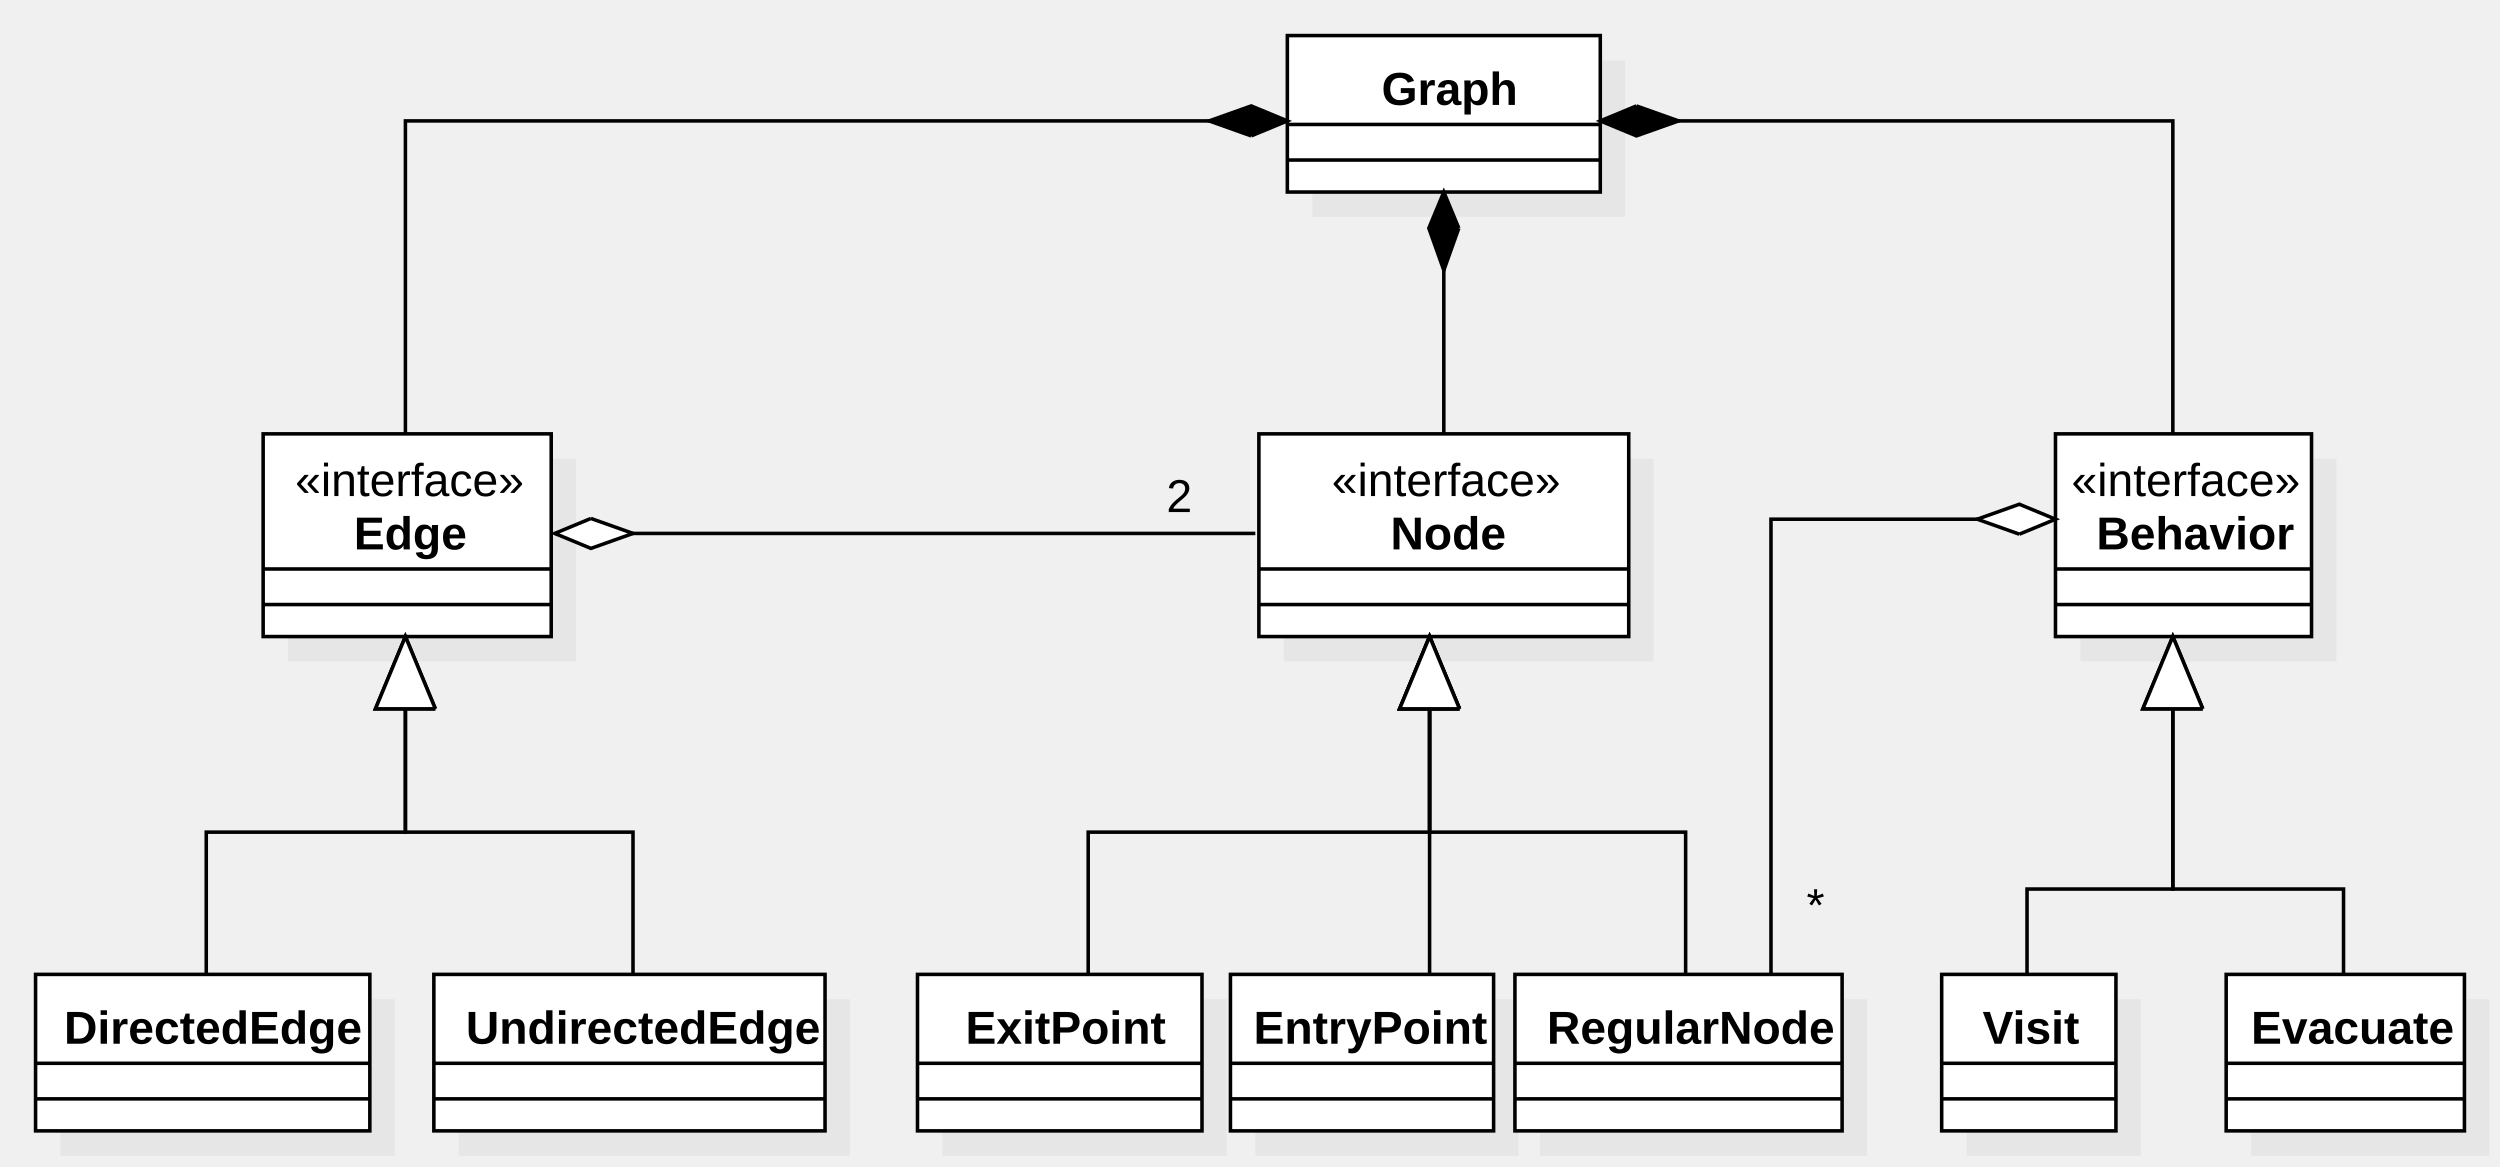
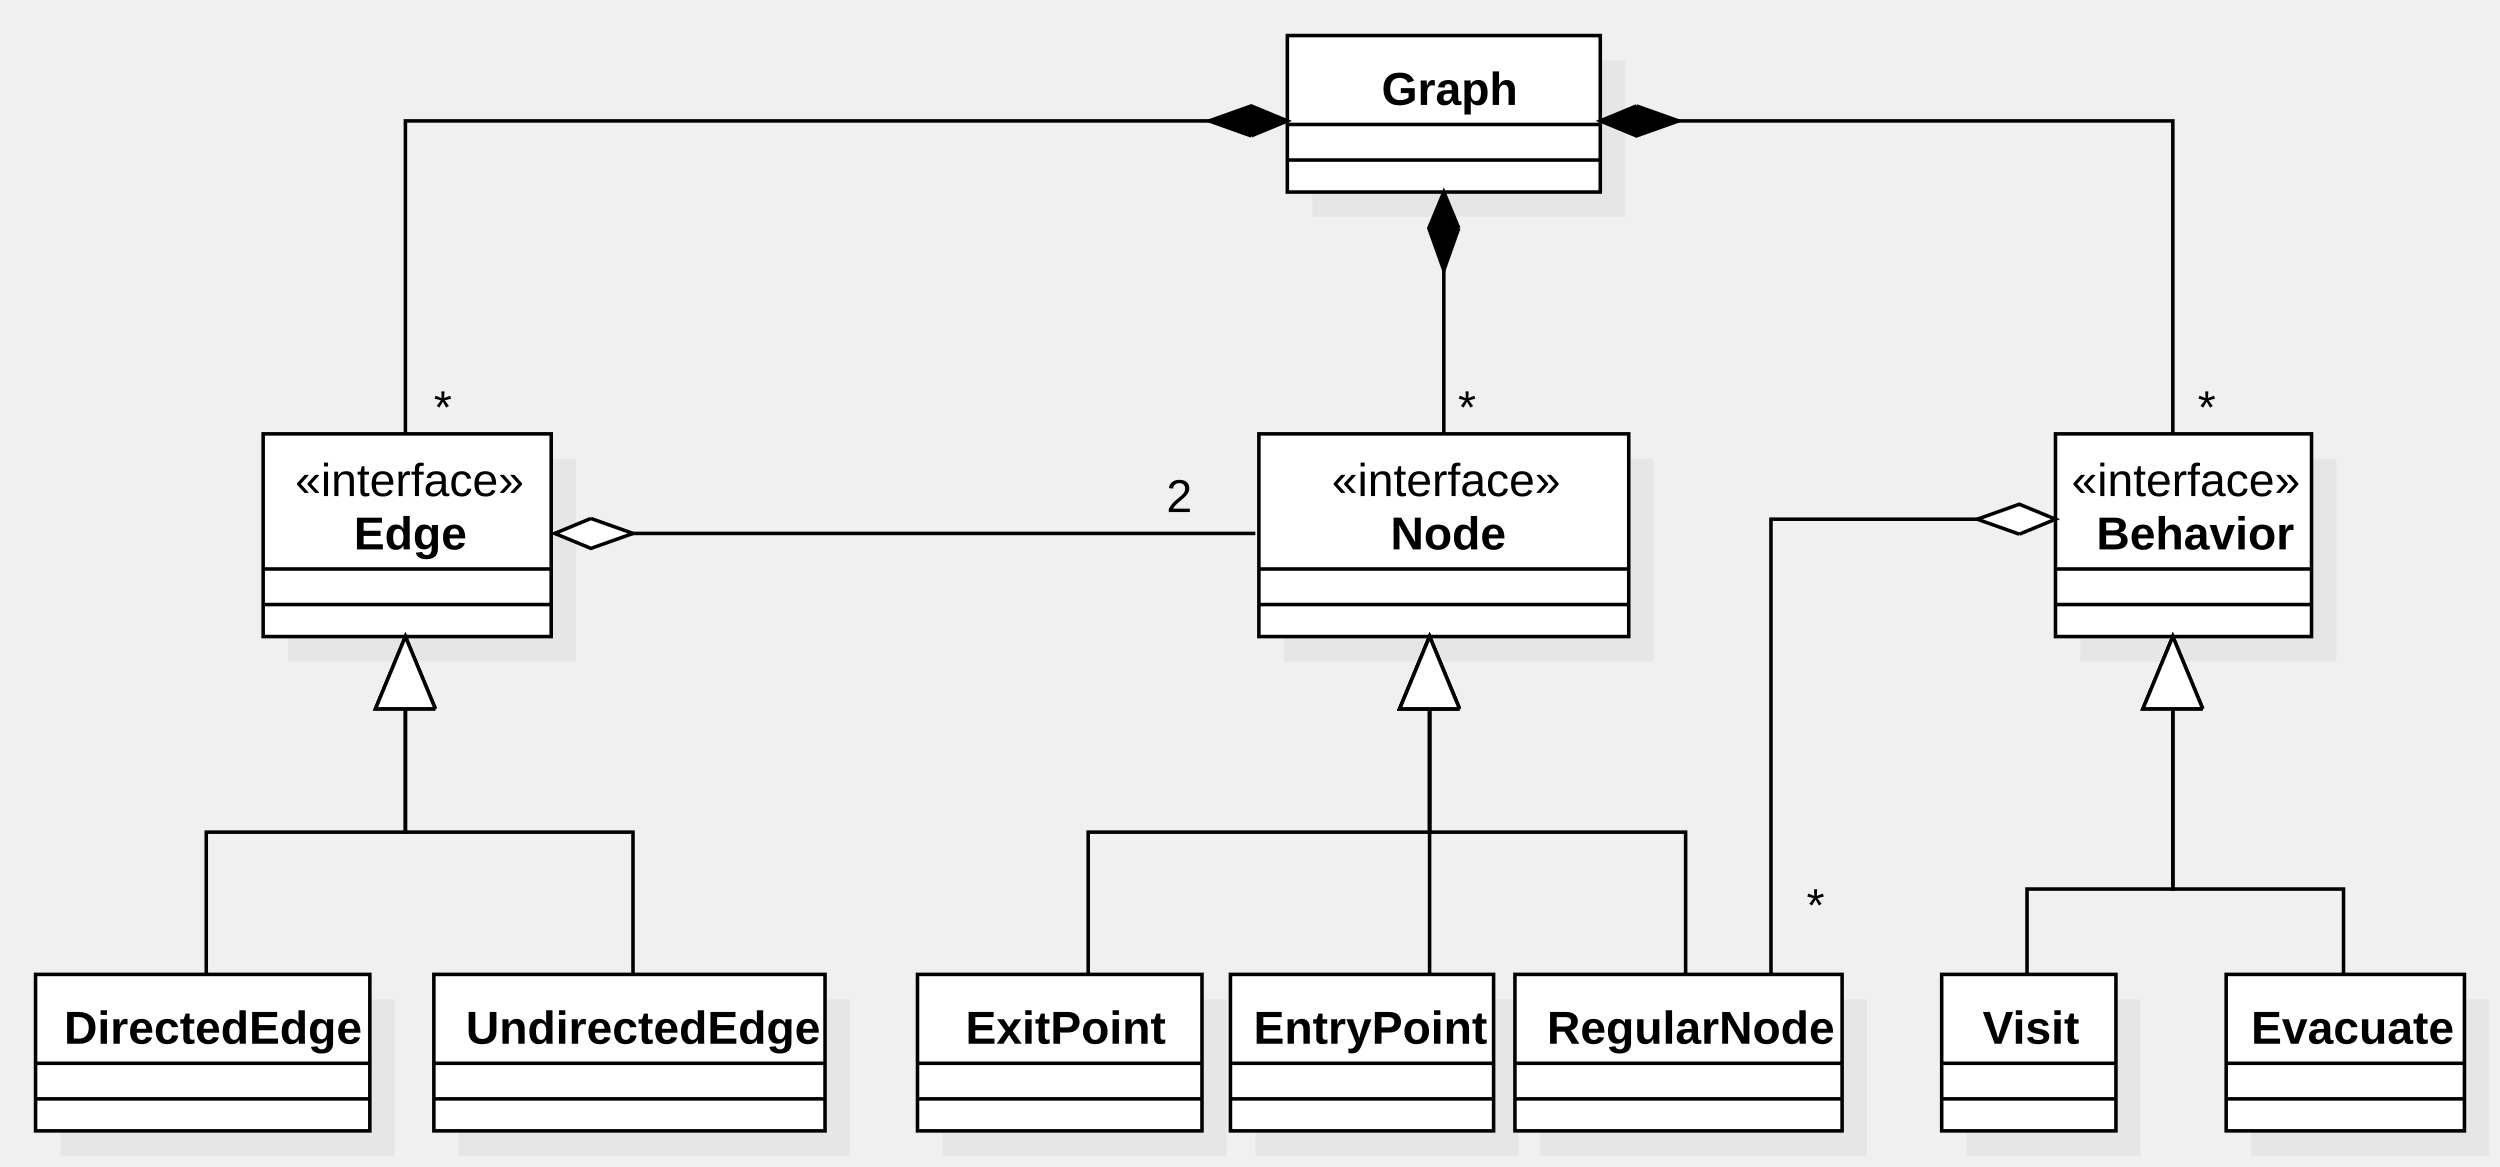
<svg xmlns="http://www.w3.org/2000/svg" version="1.1" width="703" height="328">
  <defs />
  <g>
    <g transform="translate(-54,-22) scale(1,1)">
      <rect fill="#C0C0C0" stroke="none" x="423" y="39" width="88" height="44" opacity="0.2" />
    </g>
    <g transform="translate(-54,-22) scale(1,1)">
      <rect fill="#ffffff" stroke="none" x="416" y="32" width="88" height="44" />
    </g>
    <g transform="translate(-54,-22) scale(1,1)">
      <path fill="none" stroke="#000000" d="M 416 32 L 504 32 L 504 76 L 416 76 L 416 32 Z Z" stroke-miterlimit="10" />
    </g>
    <g transform="translate(-54,-22) scale(1,1)">
      <path fill="none" stroke="#000000" d="M 416 57 L 504 57" stroke-miterlimit="10" />
    </g>
    <g transform="translate(-54,-22) scale(1,1)">
      <path fill="none" stroke="#000000" d="M 416 67 L 504 67" stroke-miterlimit="10" />
    </g>
    <g transform="translate(-54,-22) scale(1,1)">
      <g>
        <path fill="none" stroke="none" />
        <text fill="#000000" stroke="none" font-family="Arial" font-size="13px" font-style="normal" font-weight="bold" text-decoration="none" x="442.5" y="51.5">Graph</text>
      </g>
    </g>
    <g transform="translate(-54,-22) scale(1,1)">
      <rect fill="#C0C0C0" stroke="none" x="415" y="151" width="104" height="57" opacity="0.2" />
    </g>
    <g transform="translate(-54,-22) scale(1,1)">
      <rect fill="#ffffff" stroke="none" x="408" y="144" width="104" height="57" />
    </g>
    <g transform="translate(-54,-22) scale(1,1)">
      <path fill="none" stroke="#000000" d="M 408 144 L 512 144 L 512 201 L 408 201 L 408 144 Z Z" stroke-miterlimit="10" />
    </g>
    <g transform="translate(-54,-22) scale(1,1)">
      <path fill="none" stroke="#000000" d="M 408 182 L 512 182" stroke-miterlimit="10" />
    </g>
    <g transform="translate(-54,-22) scale(1,1)">
      <path fill="none" stroke="#000000" d="M 408 192 L 512 192" stroke-miterlimit="10" />
    </g>
    <g transform="translate(-54,-22) scale(1,1)">
      <g>
        <path fill="none" stroke="none" />
        <text fill="#000000" stroke="none" font-family="Arial" font-size="13px" font-style="normal" font-weight="normal" text-decoration="none" x="428.5" y="161.5">«interface»</text>
      </g>
    </g>
    <g transform="translate(-54,-22) scale(1,1)">
      <g>
        <path fill="none" stroke="none" />
        <text fill="#000000" stroke="none" font-family="Arial" font-size="13px" font-style="normal" font-weight="bold" text-decoration="none" x="445" y="176.5">Node</text>
      </g>
    </g>
    <g transform="translate(-54,-22) scale(1,1)">
      <rect fill="#C0C0C0" stroke="none" x="639" y="151" width="72" height="57" opacity="0.2" />
    </g>
    <g transform="translate(-54,-22) scale(1,1)">
      <rect fill="#ffffff" stroke="none" x="632" y="144" width="72" height="57" />
    </g>
    <g transform="translate(-54,-22) scale(1,1)">
      <path fill="none" stroke="#000000" d="M 632 144 L 704 144 L 704 201 L 632 201 L 632 144 Z Z" stroke-miterlimit="10" />
    </g>
    <g transform="translate(-54,-22) scale(1,1)">
      <path fill="none" stroke="#000000" d="M 632 182 L 704 182" stroke-miterlimit="10" />
    </g>
    <g transform="translate(-54,-22) scale(1,1)">
      <path fill="none" stroke="#000000" d="M 632 192 L 704 192" stroke-miterlimit="10" />
    </g>
    <g transform="translate(-54,-22) scale(1,1)">
      <g>
        <path fill="none" stroke="none" />
        <text fill="#000000" stroke="none" font-family="Arial" font-size="13px" font-style="normal" font-weight="normal" text-decoration="none" x="636.5" y="161.5">«interface»</text>
      </g>
    </g>
    <g transform="translate(-54,-22) scale(1,1)">
      <g>
        <path fill="none" stroke="none" />
        <text fill="#000000" stroke="none" font-family="Arial" font-size="13px" font-style="normal" font-weight="bold" text-decoration="none" x="643.5" y="176.5">Behavior</text>
      </g>
    </g>
    <g transform="translate(-54,-22) scale(1,1)">
      <rect fill="#C0C0C0" stroke="none" x="319" y="303" width="80" height="44" opacity="0.2" />
    </g>
    <g transform="translate(-54,-22) scale(1,1)">
      <rect fill="#ffffff" stroke="none" x="312" y="296" width="80" height="44" />
    </g>
    <g transform="translate(-54,-22) scale(1,1)">
      <path fill="none" stroke="#000000" d="M 312 296 L 392 296 L 392 340 L 312 340 L 312 296 Z Z" stroke-miterlimit="10" />
    </g>
    <g transform="translate(-54,-22) scale(1,1)">
      <path fill="none" stroke="#000000" d="M 312 321 L 392 321" stroke-miterlimit="10" />
    </g>
    <g transform="translate(-54,-22) scale(1,1)">
      <path fill="none" stroke="#000000" d="M 312 331 L 392 331" stroke-miterlimit="10" />
    </g>
    <g transform="translate(-54,-22) scale(1,1)">
      <g>
        <path fill="none" stroke="none" />
        <text fill="#000000" stroke="none" font-family="Arial" font-size="13px" font-style="normal" font-weight="bold" text-decoration="none" x="325.5" y="315.5">ExitPoint</text>
      </g>
    </g>
    <g transform="translate(-54,-22) scale(1,1)">
      <rect fill="#C0C0C0" stroke="none" x="407" y="303" width="74" height="44" opacity="0.2" />
    </g>
    <g transform="translate(-54,-22) scale(1,1)">
      <rect fill="#ffffff" stroke="none" x="400" y="296" width="74" height="44" />
    </g>
    <g transform="translate(-54,-22) scale(1,1)">
      <path fill="none" stroke="#000000" d="M 400 296 L 474 296 L 474 340 L 400 340 L 400 296 Z Z" stroke-miterlimit="10" />
    </g>
    <g transform="translate(-54,-22) scale(1,1)">
      <path fill="none" stroke="#000000" d="M 400 321 L 474 321" stroke-miterlimit="10" />
    </g>
    <g transform="translate(-54,-22) scale(1,1)">
      <path fill="none" stroke="#000000" d="M 400 331 L 474 331" stroke-miterlimit="10" />
    </g>
    <g transform="translate(-54,-22) scale(1,1)">
      <g>
        <path fill="none" stroke="none" />
        <text fill="#000000" stroke="none" font-family="Arial" font-size="13px" font-style="normal" font-weight="bold" text-decoration="none" x="406.5" y="315.5">EntryPoint</text>
      </g>
    </g>
    <g transform="translate(-54,-22) scale(1,1)">
      <rect fill="#C0C0C0" stroke="none" x="487" y="303" width="92" height="44" opacity="0.2" />
    </g>
    <g transform="translate(-54,-22) scale(1,1)">
      <rect fill="#ffffff" stroke="none" x="480" y="296" width="92" height="44" />
    </g>
    <g transform="translate(-54,-22) scale(1,1)">
      <path fill="none" stroke="#000000" d="M 480 296 L 572 296 L 572 340 L 480 340 L 480 296 Z Z" stroke-miterlimit="10" />
    </g>
    <g transform="translate(-54,-22) scale(1,1)">
      <path fill="none" stroke="#000000" d="M 480 321 L 572 321" stroke-miterlimit="10" />
    </g>
    <g transform="translate(-54,-22) scale(1,1)">
      <path fill="none" stroke="#000000" d="M 480 331 L 572 331" stroke-miterlimit="10" />
    </g>
    <g transform="translate(-54,-22) scale(1,1)">
      <g>
        <path fill="none" stroke="none" />
        <text fill="#000000" stroke="none" font-family="Arial" font-size="13px" font-style="normal" font-weight="bold" text-decoration="none" x="489" y="315.5">RegularNode</text>
      </g>
    </g>
    <g transform="translate(-54,-22) scale(1,1)">
      <rect fill="#C0C0C0" stroke="none" x="607" y="303" width="49" height="44" opacity="0.2" />
    </g>
    <g transform="translate(-54,-22) scale(1,1)">
      <rect fill="#ffffff" stroke="none" x="600" y="296" width="49" height="44" />
    </g>
    <g transform="translate(-54,-22) scale(1,1)">
      <path fill="none" stroke="#000000" d="M 600 296 L 649 296 L 649 340 L 600 340 L 600 296 Z Z" stroke-miterlimit="10" />
    </g>
    <g transform="translate(-54,-22) scale(1,1)">
      <path fill="none" stroke="#000000" d="M 600 321 L 649 321" stroke-miterlimit="10" />
    </g>
    <g transform="translate(-54,-22) scale(1,1)">
      <path fill="none" stroke="#000000" d="M 600 331 L 649 331" stroke-miterlimit="10" />
    </g>
    <g transform="translate(-54,-22) scale(1,1)">
      <g>
        <path fill="none" stroke="none" />
        <text fill="#000000" stroke="none" font-family="Arial" font-size="13px" font-style="normal" font-weight="bold" text-decoration="none" x="611.5" y="315.5">Visit</text>
      </g>
    </g>
    <g transform="translate(-54,-22) scale(1,1)">
      <rect fill="#C0C0C0" stroke="none" x="687" y="303" width="67" height="44" opacity="0.2" />
    </g>
    <g transform="translate(-54,-22) scale(1,1)">
      <rect fill="#ffffff" stroke="none" x="680" y="296" width="67" height="44" />
    </g>
    <g transform="translate(-54,-22) scale(1,1)">
      <path fill="none" stroke="#000000" d="M 680 296 L 747 296 L 747 340 L 680 340 L 680 296 Z Z" stroke-miterlimit="10" />
    </g>
    <g transform="translate(-54,-22) scale(1,1)">
      <path fill="none" stroke="#000000" d="M 680 321 L 747 321" stroke-miterlimit="10" />
    </g>
    <g transform="translate(-54,-22) scale(1,1)">
      <path fill="none" stroke="#000000" d="M 680 331 L 747 331" stroke-miterlimit="10" />
    </g>
    <g transform="translate(-54,-22) scale(1,1)">
      <g>
        <path fill="none" stroke="none" />
        <text fill="#000000" stroke="none" font-family="Arial" font-size="13px" font-style="normal" font-weight="bold" text-decoration="none" x="687" y="315.5">Evacuate</text>
      </g>
    </g>
    <g transform="translate(-54,-22) scale(1,1)">
      <path fill="none" stroke="#000000" d="M 460 144 L 460 76" stroke-miterlimit="10" />
    </g>
    <g transform="translate(-54,-22) scale(1,1)">
      <path fill="#000000" stroke="none" d="M 464.21 86.163 L 460 76 L 455.79 86.163 L 460 98" />
    </g>
    <g transform="translate(-54,-22) scale(1,1)">
      <path fill="none" stroke="#000000" d="M 464.21 86.163 L 460 76 L 455.79 86.163 L 460 98 L 464.21 86.163" stroke-miterlimit="10" />
    </g>
    <g transform="translate(-54,-22) scale(1,1)">
+       <g>
+         <path fill="none" stroke="none" />
+         <text fill="#000000" stroke="none" font-family="Arial" font-size="13px" font-style="normal" font-weight="normal" text-decoration="none" x="464" y="141">*</text>
+       </g>
+     </g>
+     <g transform="translate(-54,-22) scale(1,1)">
      <path fill="none" stroke="#000000" d="M 665 144 L 665 56 L 504 56" stroke-miterlimit="10" />
    </g>
    <g transform="translate(-54,-22) scale(1,1)">
      <path fill="#000000" stroke="none" d="M 514.163 51.79 L 504 56 L 514.163 60.21 L 526 56" />
    </g>
    <g transform="translate(-54,-22) scale(1,1)">
      <path fill="none" stroke="#000000" d="M 514.163 51.79 L 504 56 L 514.163 60.21 L 526 56 L 514.163 51.79" stroke-miterlimit="10" />
    </g>
    <g transform="translate(-54,-22) scale(1,1)">
+       <g>
+         <path fill="none" stroke="none" />
+         <text fill="#000000" stroke="none" font-family="Arial" font-size="13px" font-style="normal" font-weight="normal" text-decoration="none" x="672" y="141">*</text>
+       </g>
+     </g>
+     <g transform="translate(-54,-22) scale(1,1)">
      <path fill="none" stroke="#000000" d="M 360 296 L 360 256 L 456 256 L 456 201" stroke-miterlimit="10" />
    </g>
    <g transform="translate(-54,-22) scale(1,1)">
      <path fill="#FFFFFF" stroke="none" d="M 464.419 221.325 L 456 201 L 447.581 221.325" />
    </g>
    <g transform="translate(-54,-22) scale(1,1)">
      <path fill="none" stroke="#000000" d="M 464.419 221.325 L 456 201 L 447.581 221.325 L 464.419 221.325" stroke-miterlimit="10" />
    </g>
    <g transform="translate(-54,-22) scale(1,1)">
      <path fill="none" stroke="#000000" d="M 456 296 L 456 201" stroke-miterlimit="10" />
    </g>
    <g transform="translate(-54,-22) scale(1,1)">
      <path fill="#FFFFFF" stroke="none" d="M 464.419 221.325 L 456 201 L 447.581 221.325" />
    </g>
    <g transform="translate(-54,-22) scale(1,1)">
      <path fill="none" stroke="#000000" d="M 464.419 221.325 L 456 201 L 447.581 221.325 L 464.419 221.325" stroke-miterlimit="10" />
    </g>
    <g transform="translate(-54,-22) scale(1,1)">
      <path fill="none" stroke="#000000" d="M 528 296 L 528 256 L 456 256 L 456 201" stroke-miterlimit="10" />
    </g>
    <g transform="translate(-54,-22) scale(1,1)">
      <path fill="#FFFFFF" stroke="none" d="M 464.419 221.325 L 456 201 L 447.581 221.325" />
    </g>
    <g transform="translate(-54,-22) scale(1,1)">
      <path fill="none" stroke="#000000" d="M 464.419 221.325 L 456 201 L 447.581 221.325 L 464.419 221.325" stroke-miterlimit="10" />
    </g>
    <g transform="translate(-54,-22) scale(1,1)">
      <path fill="none" stroke="#000000" d="M 624 296 L 624 272 L 665 272 L 665 201" stroke-miterlimit="10" />
    </g>
    <g transform="translate(-54,-22) scale(1,1)">
      <path fill="#FFFFFF" stroke="none" d="M 673.419 221.325 L 665 201 L 656.581 221.325" />
    </g>
    <g transform="translate(-54,-22) scale(1,1)">
      <path fill="none" stroke="#000000" d="M 673.419 221.325 L 665 201 L 656.581 221.325 L 673.419 221.325" stroke-miterlimit="10" />
    </g>
    <g transform="translate(-54,-22) scale(1,1)">
      <path fill="none" stroke="#000000" d="M 713 296 L 713 272 L 665 272 L 665 201" stroke-miterlimit="10" />
    </g>
    <g transform="translate(-54,-22) scale(1,1)">
      <path fill="#FFFFFF" stroke="none" d="M 673.419 221.325 L 665 201 L 656.581 221.325" />
    </g>
    <g transform="translate(-54,-22) scale(1,1)">
      <path fill="none" stroke="#000000" d="M 673.419 221.325 L 665 201 L 656.581 221.325 L 673.419 221.325" stroke-miterlimit="10" />
    </g>
    <g transform="translate(-54,-22) scale(1,1)">
      <rect fill="#C0C0C0" stroke="none" x="135" y="151" width="81" height="57" opacity="0.2" />
    </g>
    <g transform="translate(-54,-22) scale(1,1)">
      <rect fill="#ffffff" stroke="none" x="128" y="144" width="81" height="57" />
    </g>
    <g transform="translate(-54,-22) scale(1,1)">
      <path fill="none" stroke="#000000" d="M 128 144 L 209 144 L 209 201 L 128 201 L 128 144 Z Z" stroke-miterlimit="10" />
    </g>
    <g transform="translate(-54,-22) scale(1,1)">
      <path fill="none" stroke="#000000" d="M 128 182 L 209 182" stroke-miterlimit="10" />
    </g>
    <g transform="translate(-54,-22) scale(1,1)">
      <path fill="none" stroke="#000000" d="M 128 192 L 209 192" stroke-miterlimit="10" />
    </g>
    <g transform="translate(-54,-22) scale(1,1)">
      <g>
        <path fill="none" stroke="none" />
        <text fill="#000000" stroke="none" font-family="Arial" font-size="13px" font-style="normal" font-weight="normal" text-decoration="none" x="137" y="161.5">«interface»</text>
      </g>
    </g>
    <g transform="translate(-54,-22) scale(1,1)">
      <g>
        <path fill="none" stroke="none" />
        <text fill="#000000" stroke="none" font-family="Arial" font-size="13px" font-style="normal" font-weight="bold" text-decoration="none" x="153.5" y="176.5">Edge</text>
      </g>
    </g>
    <g transform="translate(-54,-22) scale(1,1)">
      <rect fill="#C0C0C0" stroke="none" x="71" y="303" width="94" height="44" opacity="0.2" />
    </g>
    <g transform="translate(-54,-22) scale(1,1)">
      <rect fill="#ffffff" stroke="none" x="64" y="296" width="94" height="44" />
    </g>
    <g transform="translate(-54,-22) scale(1,1)">
      <path fill="none" stroke="#000000" d="M 64 296 L 158 296 L 158 340 L 64 340 L 64 296 Z Z" stroke-miterlimit="10" />
    </g>
    <g transform="translate(-54,-22) scale(1,1)">
      <path fill="none" stroke="#000000" d="M 64 321 L 158 321" stroke-miterlimit="10" />
    </g>
    <g transform="translate(-54,-22) scale(1,1)">
      <path fill="none" stroke="#000000" d="M 64 331 L 158 331" stroke-miterlimit="10" />
    </g>
    <g transform="translate(-54,-22) scale(1,1)">
      <g>
        <path fill="none" stroke="none" />
        <text fill="#000000" stroke="none" font-family="Arial" font-size="13px" font-style="normal" font-weight="bold" text-decoration="none" x="72" y="315.5">DirectedEdge</text>
      </g>
    </g>
    <g transform="translate(-54,-22) scale(1,1)">
      <rect fill="#C0C0C0" stroke="none" x="183" y="303" width="110" height="44" opacity="0.2" />
    </g>
    <g transform="translate(-54,-22) scale(1,1)">
      <rect fill="#ffffff" stroke="none" x="176" y="296" width="110" height="44" />
    </g>
    <g transform="translate(-54,-22) scale(1,1)">
      <path fill="none" stroke="#000000" d="M 176 296 L 286 296 L 286 340 L 176 340 L 176 296 Z Z" stroke-miterlimit="10" />
    </g>
    <g transform="translate(-54,-22) scale(1,1)">
      <path fill="none" stroke="#000000" d="M 176 321 L 286 321" stroke-miterlimit="10" />
    </g>
    <g transform="translate(-54,-22) scale(1,1)">
      <path fill="none" stroke="#000000" d="M 176 331 L 286 331" stroke-miterlimit="10" />
    </g>
    <g transform="translate(-54,-22) scale(1,1)">
      <g>
        <path fill="none" stroke="none" />
        <text fill="#000000" stroke="none" font-family="Arial" font-size="13px" font-style="normal" font-weight="bold" text-decoration="none" x="185" y="315.5">UndirectedEdge</text>
      </g>
    </g>
    <g transform="translate(-54,-22) scale(1,1)">
      <path fill="none" stroke="#000000" d="M 112 296 L 112 256 L 168 256 L 168 201" stroke-miterlimit="10" />
    </g>
    <g transform="translate(-54,-22) scale(1,1)">
      <path fill="#FFFFFF" stroke="none" d="M 176.419 221.325 L 168 201 L 159.581 221.325" />
    </g>
    <g transform="translate(-54,-22) scale(1,1)">
      <path fill="none" stroke="#000000" d="M 176.419 221.325 L 168 201 L 159.581 221.325 L 176.419 221.325" stroke-miterlimit="10" />
    </g>
    <g transform="translate(-54,-22) scale(1,1)">
      <path fill="none" stroke="#000000" d="M 232 296 L 232 256 L 168 256 L 168 201" stroke-miterlimit="10" />
    </g>
    <g transform="translate(-54,-22) scale(1,1)">
      <path fill="#FFFFFF" stroke="none" d="M 176.419 221.325 L 168 201 L 159.581 221.325" />
    </g>
    <g transform="translate(-54,-22) scale(1,1)">
      <path fill="none" stroke="#000000" d="M 176.419 221.325 L 168 201 L 159.581 221.325 L 176.419 221.325" stroke-miterlimit="10" />
    </g>
    <g transform="translate(-54,-22) scale(1,1)">
      <path fill="none" stroke="#000000" d="M 168 144 L 168 56 L 416 56" stroke-miterlimit="10" />
    </g>
    <g transform="translate(-54,-22) scale(1,1)">
      <path fill="#000000" stroke="none" d="M 405.837 60.21 L 416 56 L 405.837 51.79 L 394 56" />
    </g>
    <g transform="translate(-54,-22) scale(1,1)">
      <path fill="none" stroke="#000000" d="M 405.837 60.21 L 416 56 L 405.837 51.79 L 394 56 L 405.837 60.21" stroke-miterlimit="10" />
+     </g>
+     <g transform="translate(-54,-22) scale(1,1)">
+       <g>
+         <path fill="none" stroke="none" />
+         <text fill="#000000" stroke="none" font-family="Arial" font-size="13px" font-style="normal" font-weight="normal" text-decoration="none" x="176" y="141">*</text>
+       </g>
    </g>
    <g transform="translate(-54,-22) scale(1,1)">
      <path fill="none" stroke="#000000" d="M 407 172 L 210 172" stroke-miterlimit="10" />
    </g>
    <g transform="translate(-54,-22) scale(1,1)">
      <path fill="#FFFFFF" stroke="none" d="M 220.163 167.79 L 210 172 L 220.163 176.21 L 232 172" />
    </g>
    <g transform="translate(-54,-22) scale(1,1)">
      <path fill="none" stroke="#000000" d="M 220.163 167.79 L 210 172 L 220.163 176.21 L 232 172 L 220.163 167.79" stroke-miterlimit="10" />
    </g>
    <g transform="translate(-54,-22) scale(1,1)">
      <g>
        <path fill="none" stroke="none" />
        <text fill="#000000" stroke="none" font-family="Arial" font-size="13px" font-style="normal" font-weight="normal" text-decoration="none" x="382" y="166">2</text>
      </g>
    </g>
    <g transform="translate(-54,-22) scale(1,1)">
      <path fill="none" stroke="#000000" d="M 552 296 L 552 168 L 632 168" stroke-miterlimit="10" />
    </g>
    <g transform="translate(-54,-22) scale(1,1)">
      <path fill="#FFFFFF" stroke="none" d="M 621.837 172.21 L 632 168 L 621.837 163.79 L 610 168" />
    </g>
    <g transform="translate(-54,-22) scale(1,1)">
      <path fill="none" stroke="#000000" d="M 621.837 172.21 L 632 168 L 621.837 163.79 L 610 168 L 621.837 172.21" stroke-miterlimit="10" />
    </g>
    <g transform="translate(-54,-22) scale(1,1)">
      <g>
        <path fill="none" stroke="none" />
        <text fill="#000000" stroke="none" font-family="Arial" font-size="13px" font-style="normal" font-weight="normal" text-decoration="none" x="562" y="281">*</text>
      </g>
    </g>
  </g>
</svg>
